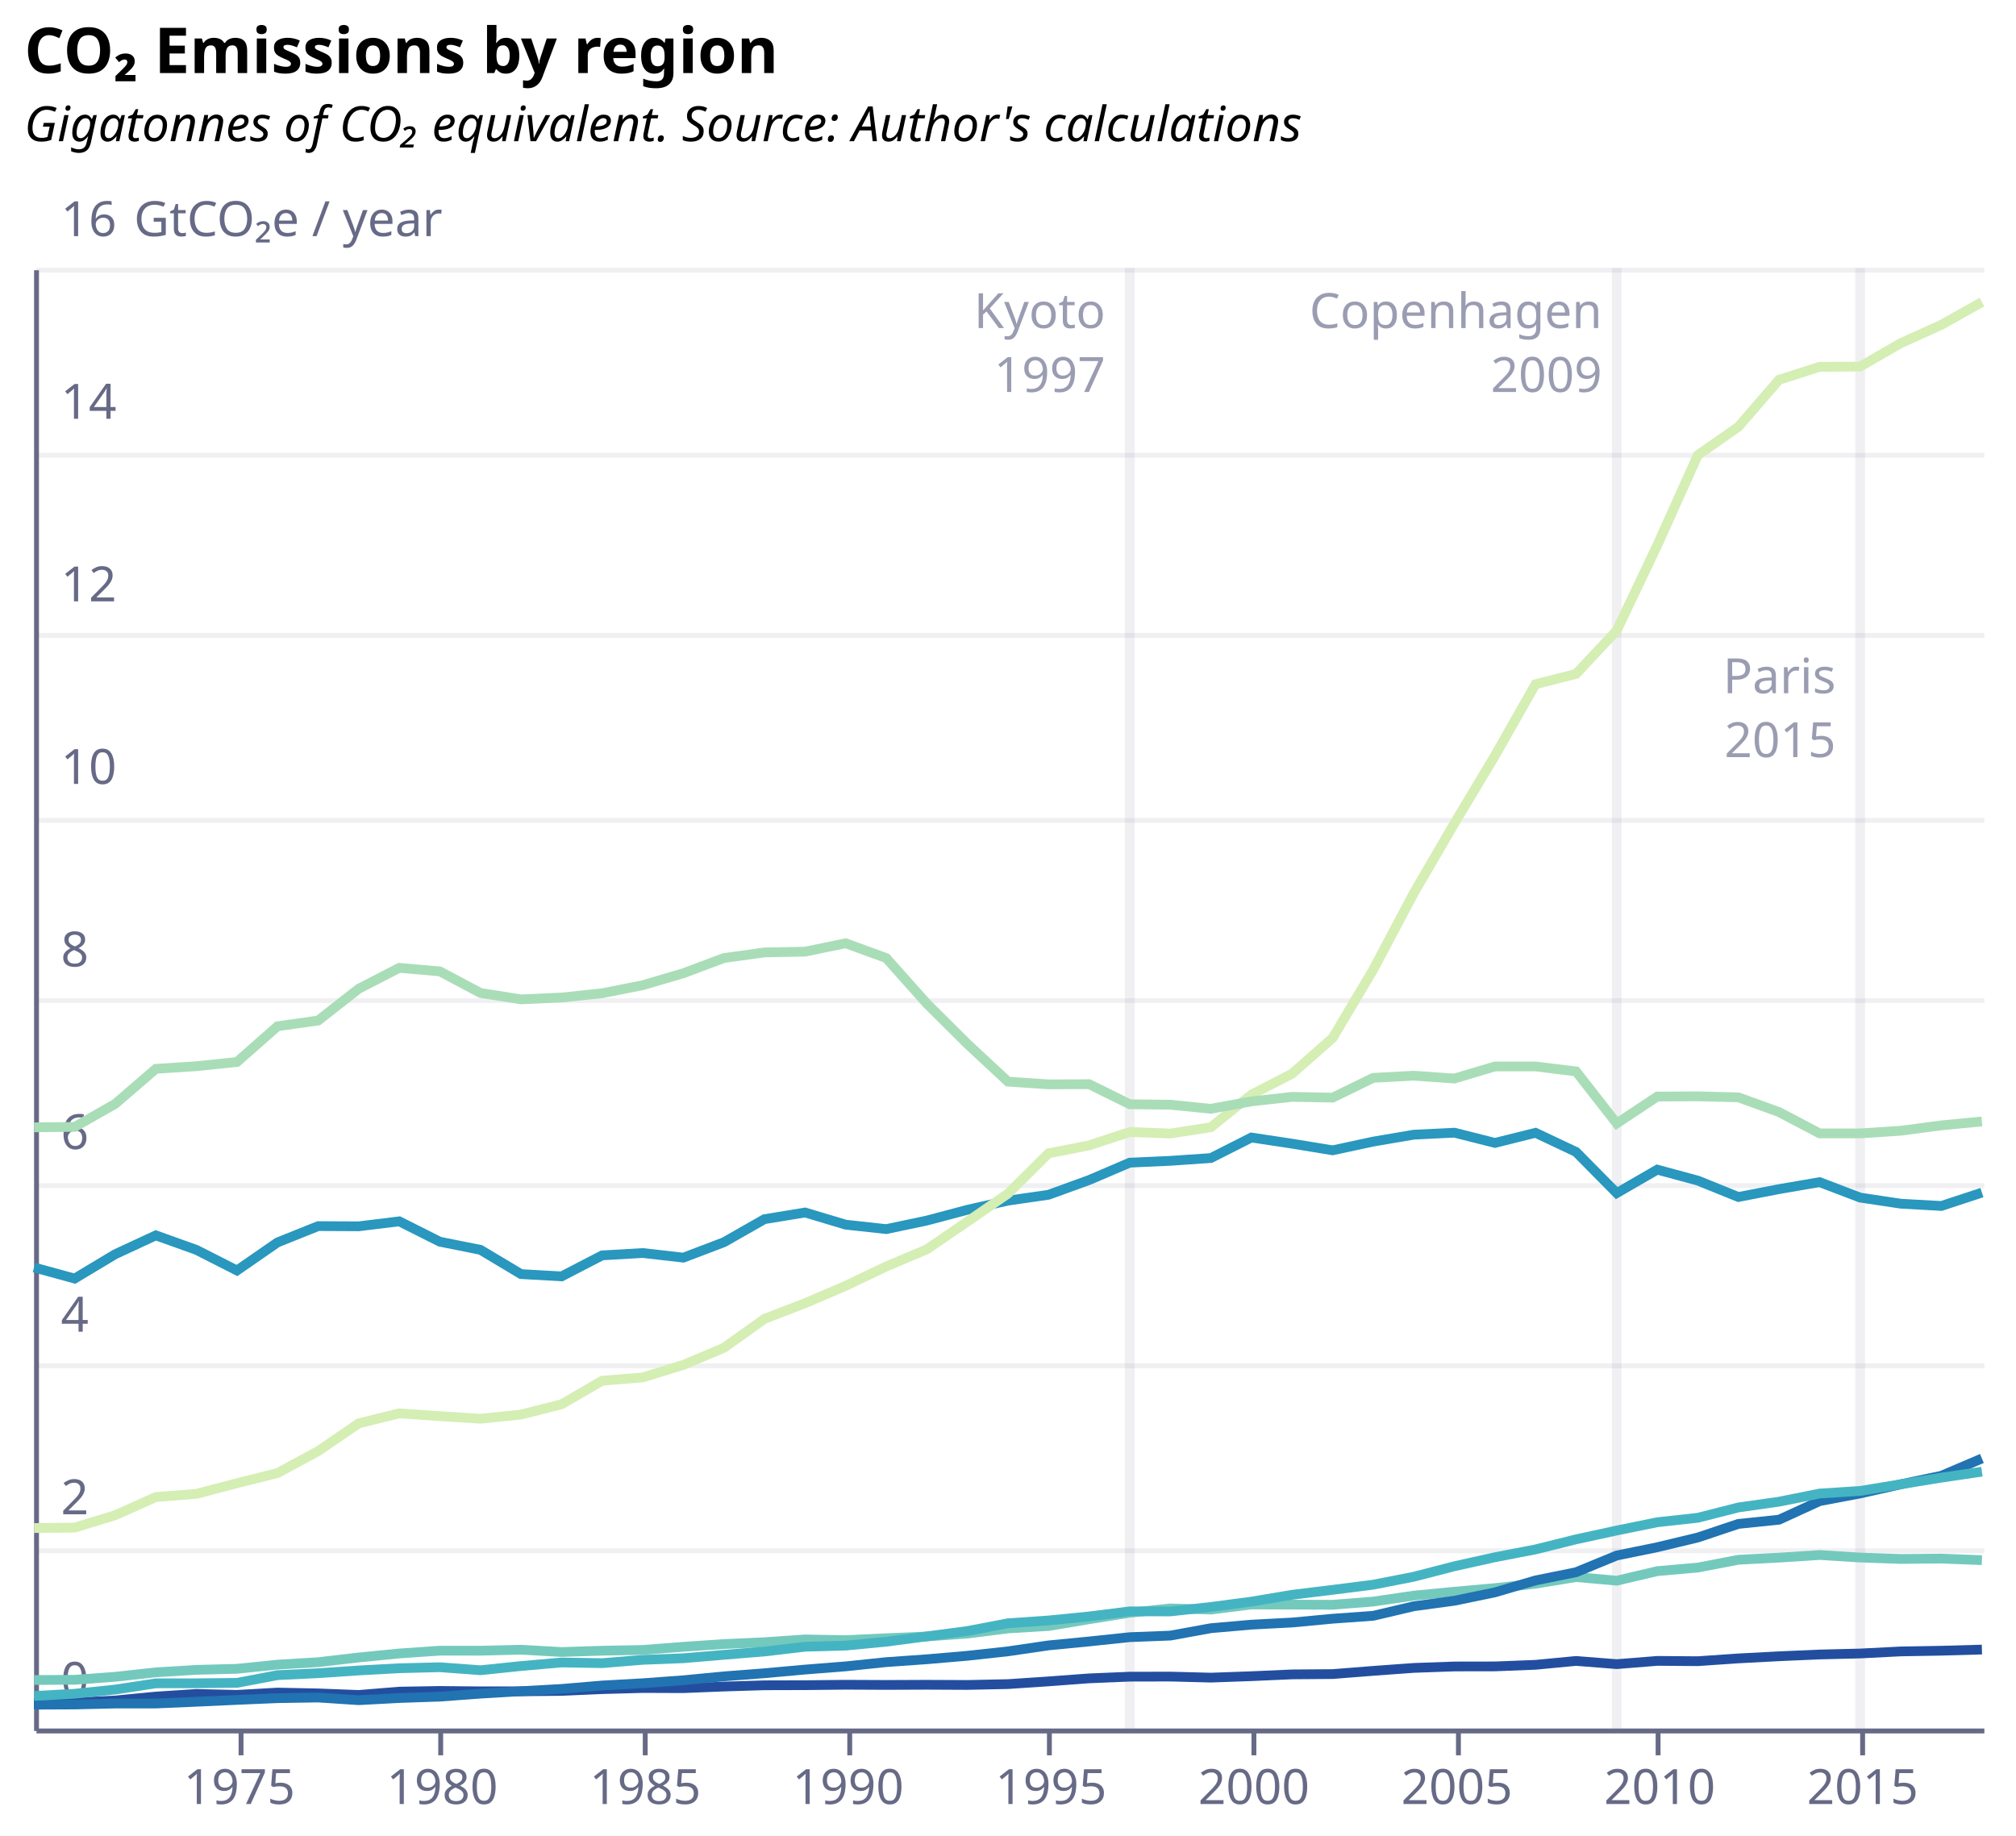
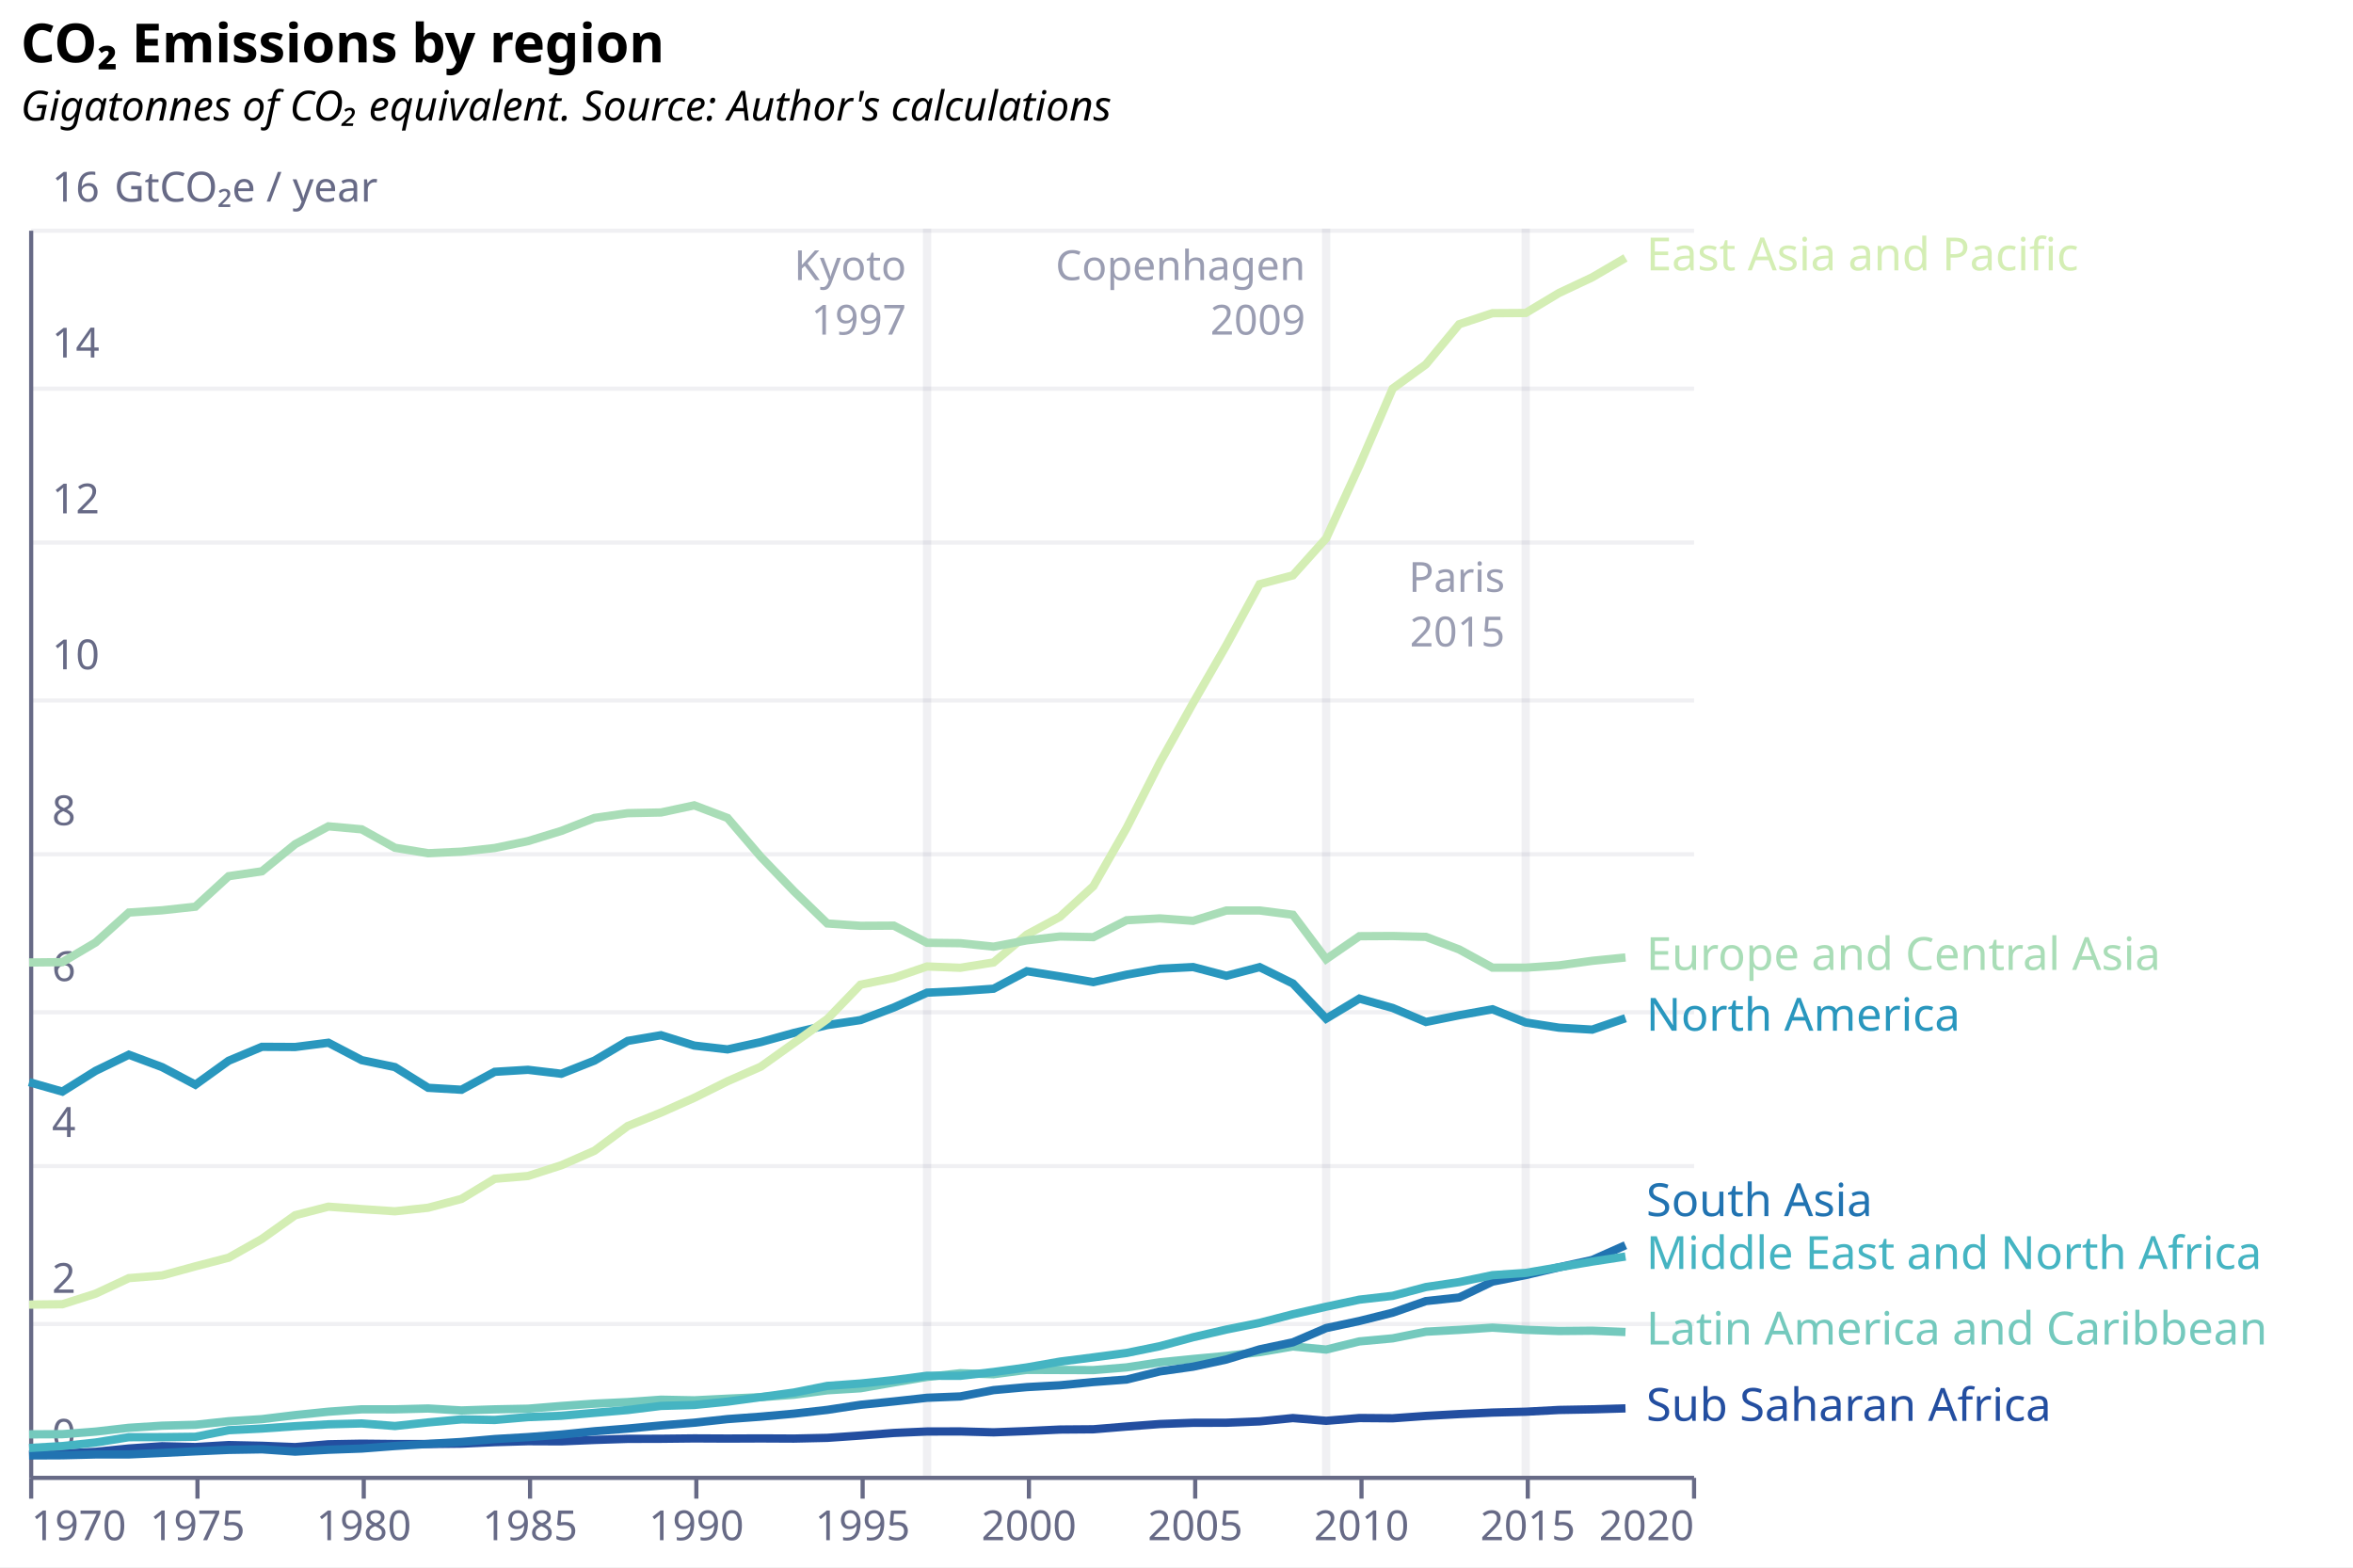
- <svg xmlns="http://www.w3.org/2000/svg" version="1.1" class="marks" width="414" height="377" viewBox="0 0 414 377">
-   <rect width="414" height="377" fill="white" />
+ <svg xmlns="http://www.w3.org/2000/svg" version="1.1" class="marks" width="566" height="377" viewBox="0 0 566 377">
+   <rect width="566" height="377" fill="white" />
  <g fill="none" stroke-miterlimit="10" transform="translate(7,55)">
    <g class="mark-group role-frame root" role="graphics-object" aria-roledescription="group mark container">
      <g transform="translate(0,0)">
        <path class="background" aria-hidden="true" d="M0,0h400v300h-400Z" />
        <g>
          <g class="mark-group role-axis" aria-hidden="true">
            <g transform="translate(0.5,0.5)">
              <path class="background" aria-hidden="true" d="M0,0h0v0h0Z" pointer-events="none" />
              <g>
                <g class="mark-rule role-axis-grid" pointer-events="none">
                  <line transform="translate(0,300)" x2="400" y2="0" stroke="#676A86" stroke-opacity="0.1" stroke-width="1" opacity="1" />
                  <line transform="translate(0,263)" x2="400" y2="0" stroke="#676A86" stroke-opacity="0.1" stroke-width="1" opacity="1" />
                  <line transform="translate(0,225)" x2="400" y2="0" stroke="#676A86" stroke-opacity="0.1" stroke-width="1" opacity="1" />
                  <line transform="translate(0,188)" x2="400" y2="0" stroke="#676A86" stroke-opacity="0.1" stroke-width="1" opacity="1" />
                  <line transform="translate(0,150)" x2="400" y2="0" stroke="#676A86" stroke-opacity="0.1" stroke-width="1" opacity="1" />
                  <line transform="translate(0,113)" x2="400" y2="0" stroke="#676A86" stroke-opacity="0.1" stroke-width="1" opacity="1" />
                  <line transform="translate(0,75)" x2="400" y2="0" stroke="#676A86" stroke-opacity="0.1" stroke-width="1" opacity="1" />
                  <line transform="translate(0,38)" x2="400" y2="0" stroke="#676A86" stroke-opacity="0.1" stroke-width="1" opacity="1" />
                  <line transform="translate(0,0)" x2="400" y2="0" stroke="#676A86" stroke-opacity="0.1" stroke-width="1" opacity="1" />
                </g>
              </g>
              <path class="foreground" aria-hidden="true" d="" pointer-events="none" display="none" />
            </g>
          </g>
-           <g class="mark-group role-axis" role="graphics-symbol" aria-roledescription="axis" aria-label="X-axis for a time scale with values from Thursday, 01 January 1970, 1:00:00 AM to Monday, 01 January 2018, 12:00:00 AM">
+           <g class="mark-group role-axis" role="graphics-symbol" aria-roledescription="axis" aria-label="X-axis for a linear scale with values from 1970 to 2020">
            <g transform="translate(0.5,300.5)">
              <path class="background" aria-hidden="true" d="M0,0h0v0h0Z" pointer-events="none" />
              <g>
                <g class="mark-rule role-axis-tick" pointer-events="none">
-                   <line transform="translate(42,0)" x2="0" y2="5" stroke="#676A86" stroke-width="1" opacity="1" />
-                   <line transform="translate(83,0)" x2="0" y2="5" stroke="#676A86" stroke-width="1" opacity="1" />
-                   <line transform="translate(125,0)" x2="0" y2="5" stroke="#676A86" stroke-width="1" opacity="1" />
-                   <line transform="translate(167,0)" x2="0" y2="5" stroke="#676A86" stroke-width="1" opacity="1" />
-                   <line transform="translate(208,0)" x2="0" y2="5" stroke="#676A86" stroke-width="1" opacity="1" />
-                   <line transform="translate(250,0)" x2="0" y2="5" stroke="#676A86" stroke-width="1" opacity="1" />
-                   <line transform="translate(292,0)" x2="0" y2="5" stroke="#676A86" stroke-width="1" opacity="1" />
-                   <line transform="translate(333,0)" x2="0" y2="5" stroke="#676A86" stroke-width="1" opacity="1" />
-                   <line transform="translate(375,0)" x2="0" y2="5" stroke="#676A86" stroke-width="1" opacity="1" />
+                   <line transform="translate(0,0)" x2="0" y2="5" stroke="#676A86" stroke-width="1" opacity="1" />
+                   <line transform="translate(40,0)" x2="0" y2="5" stroke="#676A86" stroke-width="1" opacity="1" />
+                   <line transform="translate(80,0)" x2="0" y2="5" stroke="#676A86" stroke-width="1" opacity="1" />
+                   <line transform="translate(120,0)" x2="0" y2="5" stroke="#676A86" stroke-width="1" opacity="1" />
+                   <line transform="translate(160,0)" x2="0" y2="5" stroke="#676A86" stroke-width="1" opacity="1" />
+                   <line transform="translate(200,0)" x2="0" y2="5" stroke="#676A86" stroke-width="1" opacity="1" />
+                   <line transform="translate(240,0)" x2="0" y2="5" stroke="#676A86" stroke-width="1" opacity="1" />
+                   <line transform="translate(280,0)" x2="0" y2="5" stroke="#676A86" stroke-width="1" opacity="1" />
+                   <line transform="translate(320,0)" x2="0" y2="5" stroke="#676A86" stroke-width="1" opacity="1" />
+                   <line transform="translate(360,0)" x2="0" y2="5" stroke="#676A86" stroke-width="1" opacity="1" />
+                   <line transform="translate(400,0)" x2="0" y2="5" stroke="#676A86" stroke-width="1" opacity="1" />
                </g>
                <g class="mark-text role-axis-label" pointer-events="none">
-                   <text text-anchor="middle" transform="translate(41.66096,15)" font-family="sans-serif" font-size="10px" fill="#676A86" opacity="1">1975</text>
-                   <text text-anchor="middle" transform="translate(83.32193,15)" font-family="sans-serif" font-size="10px" fill="#676A86" opacity="1">1980</text>
-                   <text text-anchor="middle" transform="translate(125.0057,15)" font-family="sans-serif" font-size="10px" fill="#676A86" opacity="1">1985</text>
-                   <text text-anchor="middle" transform="translate(166.6667,15)" font-family="sans-serif" font-size="10px" fill="#676A86" opacity="1">1990</text>
-                   <text text-anchor="middle" transform="translate(208.3276,15)" font-family="sans-serif" font-size="10px" fill="#676A86" opacity="1">1995</text>
-                   <text text-anchor="middle" transform="translate(249.9886,15)" font-family="sans-serif" font-size="10px" fill="#676A86" opacity="1">2000</text>
-                   <text text-anchor="middle" transform="translate(291.6724,15)" font-family="sans-serif" font-size="10px" fill="#676A86" opacity="1">2005</text>
-                   <text text-anchor="middle" transform="translate(333.3333,15)" font-family="sans-serif" font-size="10px" fill="#676A86" opacity="1">2010</text>
-                   <text text-anchor="middle" transform="translate(374.9943,15)" font-family="sans-serif" font-size="10px" fill="#676A86" opacity="1">2015</text>
+                   <text text-anchor="start" transform="translate(0,15)" font-family="sans-serif" font-size="10px" fill="#676A86" opacity="1">1970</text>
+                   <text text-anchor="middle" transform="translate(40,15)" font-family="sans-serif" font-size="10px" fill="#676A86" opacity="1">1975</text>
+                   <text text-anchor="middle" transform="translate(80,15)" font-family="sans-serif" font-size="10px" fill="#676A86" opacity="1">1980</text>
+                   <text text-anchor="middle" transform="translate(120,15)" font-family="sans-serif" font-size="10px" fill="#676A86" opacity="1">1985</text>
+                   <text text-anchor="middle" transform="translate(160,15)" font-family="sans-serif" font-size="10px" fill="#676A86" opacity="1">1990</text>
+                   <text text-anchor="middle" transform="translate(200,15)" font-family="sans-serif" font-size="10px" fill="#676A86" opacity="1">1995</text>
+                   <text text-anchor="middle" transform="translate(240,15)" font-family="sans-serif" font-size="10px" fill="#676A86" opacity="1">2000</text>
+                   <text text-anchor="middle" transform="translate(280,15)" font-family="sans-serif" font-size="10px" fill="#676A86" opacity="1">2005</text>
+                   <text text-anchor="middle" transform="translate(320,15)" font-family="sans-serif" font-size="10px" fill="#676A86" opacity="1">2010</text>
+                   <text text-anchor="middle" transform="translate(360,15)" font-family="sans-serif" font-size="10px" fill="#676A86" opacity="1">2015</text>
+                   <text text-anchor="end" transform="translate(400,15)" font-family="sans-serif" font-size="10px" fill="#676A86" opacity="1">2020</text>
                </g>
                <g class="mark-rule role-axis-domain" pointer-events="none">
                  <line transform="translate(0,0)" x2="400" y2="0" stroke="#676A86" stroke-width="1" opacity="1" />
                </g>
              </g>
              <path class="foreground" aria-hidden="true" d="" pointer-events="none" display="none" />
            </g>
          </g>
          <g class="mark-group role-axis" role="graphics-symbol" aria-roledescription="axis" aria-label="Y-axis titled 'GtCO₂e / year' for a linear scale with values from 0 to 16">
            <g transform="translate(0.5,0.5)">
              <path class="background" aria-hidden="true" d="M0,0h0v0h0Z" pointer-events="none" />
              <g>
                <g class="mark-text role-axis-label" pointer-events="none">
                  <text text-anchor="start" transform="translate(5,293)" font-family="sans-serif" font-size="10px" fill="#676A86" opacity="1">0</text>
                  <text text-anchor="start" transform="translate(5,255.5)" font-family="sans-serif" font-size="10px" fill="#676A86" opacity="1">2</text>
                  <text text-anchor="start" transform="translate(5,218)" font-family="sans-serif" font-size="10px" fill="#676A86" opacity="1">4</text>
                  <text text-anchor="start" transform="translate(5,180.5)" font-family="sans-serif" font-size="10px" fill="#676A86" opacity="1">6</text>
                  <text text-anchor="start" transform="translate(5,143)" font-family="sans-serif" font-size="10px" fill="#676A86" opacity="1">8</text>
                  <text text-anchor="start" transform="translate(5,105.5)" font-family="sans-serif" font-size="10px" fill="#676A86" opacity="1">10</text>
                  <text text-anchor="start" transform="translate(5,68)" font-family="sans-serif" font-size="10px" fill="#676A86" opacity="1">12</text>
                  <text text-anchor="start" transform="translate(5,30.5)" font-family="sans-serif" font-size="10px" fill="#676A86" opacity="1">14</text>
                  <text text-anchor="start" transform="translate(5,-7)" font-family="sans-serif" font-size="10px" fill="#676A86" opacity="1">16</text>
                </g>
                <g class="mark-rule role-axis-domain" pointer-events="none">
                  <line transform="translate(0,300)" x2="0" y2="-300" stroke="#676A86" stroke-width="1" opacity="1" />
                </g>
                <g class="mark-text role-axis-title" pointer-events="none">
                  <text text-anchor="start" transform="translate(20,-7)" font-family="sans-serif" font-size="10px" font-weight="normal" fill="#676A86" opacity="1">GtCO₂e / year</text>
                </g>
              </g>
              <path class="foreground" aria-hidden="true" d="" pointer-events="none" display="none" />
            </g>
          </g>
          <g class="mark-rule role-mark layer_0_marks" role="graphics-object" aria-roledescription="rule mark container">
-             <line aria-label="Lines: Jan 01, 1997" role="graphics-symbol" aria-roledescription="rule mark" transform="translate(225.0057,0)" x2="0" y2="300" stroke="#676A86" stroke-width="2" opacity="0.1" />
-             <line aria-label="Lines: Jan 01, 2009" role="graphics-symbol" aria-roledescription="rule mark" transform="translate(325.0057,0)" x2="0" y2="300" stroke="#676A86" stroke-width="2" opacity="0.1" />
-             <line aria-label="Lines: Jan 01, 2015" role="graphics-symbol" aria-roledescription="rule mark" transform="translate(374.9943,0)" x2="0" y2="300" stroke="#676A86" stroke-width="2" opacity="0.1" />
+             <line aria-label="x: 1997" role="graphics-symbol" aria-roledescription="rule mark" transform="translate(216,0)" x2="0" y2="300" stroke="#676A86" stroke-width="2" opacity="0.1" />
+             <line aria-label="x: 2009" role="graphics-symbol" aria-roledescription="rule mark" transform="translate(312,0)" x2="0" y2="300" stroke="#676A86" stroke-width="2" opacity="0.1" />
+             <line aria-label="x: 2015" role="graphics-symbol" aria-roledescription="rule mark" transform="translate(360,0)" x2="0" y2="300" stroke="#676A86" stroke-width="2" opacity="0.1" />
          </g>
          <g class="mark-group role-scope layer_1_pathgroup" role="graphics-object" aria-roledescription="group mark container">
            <g transform="translate(0,0)">
              <path class="background" aria-hidden="true" d="M0,0h400v300h-400Z" />
              <g>
                <g class="mark-line role-mark layer_1_marks" role="graphics-object" aria-roledescription="line mark container">
-                   <path aria-label="Region: Sub Saharan Africa; Year: Jan 01, 1970; m: 0.2714065" role="graphics-symbol" aria-roledescription="line mark" d="M0,294.911L8.328,294.658L16.655,294.242L25.006,293.436L33.333,292.893L41.661,293.087L49.989,292.615L58.339,292.785L66.667,293.104L74.994,292.422L83.322,292.279L91.672,292.36L100,292.358L108.328,292.269L116.655,291.908L125.006,291.678L133.333,291.71L141.661,291.375L149.989,291.118L158.339,291.096L166.667,291.007L174.994,291.046L183.322,291.012L191.672,291.051L200,290.874L208.328,290.317L216.655,289.696L225.006,289.349L233.333,289.33L241.661,289.546L249.989,289.25L258.339,288.878L266.667,288.814L274.994,288.156L283.322,287.55L291.672,287.253L300,287.239L308.328,286.912L316.655,286.117L325.006,286.776L333.333,286.107L341.661,286.17L349.989,285.597L358.339,285.157L366.667,284.794L374.994,284.588L383.322,284.163L391.672,284.018L400,283.782" stroke="rgb(35, 78, 160)" stroke-width="2" />
-                 </g>
-               </g>
-               <path class="foreground" aria-hidden="true" d="" display="none" />
-             </g>
-             <g transform="translate(0,0)">
-               <path class="background" aria-hidden="true" d="M0,0h400v300h-400Z" />
-               <g>
-                 <g class="mark-line role-mark layer_1_marks" role="graphics-object" aria-roledescription="line mark container">
-                   <path aria-label="Region: Latin America and Caribbean; Year: Jan 01, 1970; m: 0.5315656" role="graphics-symbol" aria-roledescription="line mark" d="M0,290.033L8.328,289.992L16.655,289.374L25.006,288.459L33.333,287.949L41.661,287.732L49.989,286.88L58.339,286.375L66.667,285.403L74.994,284.585L83.322,284.011L91.672,284.016L100,283.815L108.328,284.284L116.655,284.019L125.006,283.865L133.333,283.215L141.661,282.652L149.989,282.274L158.339,281.698L166.667,281.852L174.994,281.452L183.322,281.093L191.672,280.496L200,279.437L208.328,278.942L216.655,277.545L225.006,276.214L233.333,275.337L241.661,275.566L249.989,274.521L258.339,274.552L266.667,274.581L274.994,273.926L283.322,272.708L291.672,271.903L300,271.163L308.328,270.26L316.655,268.889L325.006,269.637L333.333,267.675L341.661,266.941L349.989,265.338L358.339,264.902L366.667,264.362L374.994,264.885L383.322,265.172L391.672,265.098L400,265.42" stroke="rgb(116, 201, 189)" stroke-width="2" />
-                 </g>
-               </g>
-               <path class="foreground" aria-hidden="true" d="" display="none" />
-             </g>
-             <g transform="translate(0,0)">
-               <path class="background" aria-hidden="true" d="M0,0h400v300h-400Z" />
-               <g>
-                 <g class="mark-line role-mark layer_1_marks" role="graphics-object" aria-roledescription="line mark container">
-                   <path aria-label="Region: North America; Year: Jan 01, 1970; m: 5.050316" role="graphics-symbol" aria-roledescription="line mark" d="M0,205.307L8.328,207.585L16.655,202.59L25.006,198.715L33.333,201.697L41.661,205.926L49.989,200.163L58.339,196.814L66.667,196.857L74.994,195.835L83.322,200.018L91.672,201.69L100,206.671L108.328,207.139L116.655,202.825L125.006,202.341L133.333,203.292L141.661,200.127L149.989,195.388L158.339,194.019L166.667,196.518L174.994,197.431L183.322,195.677L191.672,193.461L200,191.581L208.328,190.378L216.655,187.354L225.006,183.783L233.333,183.407L241.661,182.835L249.989,178.619L258.339,179.883L266.667,181.247L274.994,179.457L283.322,178.037L291.672,177.627L300,179.727L308.328,177.651L316.655,181.582L325.006,190.033L333.333,185.218L341.661,187.467L349.989,190.833L358.339,189.218L366.667,187.781L374.994,190.956L383.322,192.208L391.672,192.676L400,189.934" stroke="rgb(41, 151, 190)" stroke-width="2" />
-                 </g>
-               </g>
-               <path class="foreground" aria-hidden="true" d="" display="none" />
-             </g>
-             <g transform="translate(0,0)">
-               <path class="background" aria-hidden="true" d="M0,0h400v300h-400Z" />
-               <g>
-                 <g class="mark-line role-mark layer_1_marks" role="graphics-object" aria-roledescription="line mark container">
-                   <path aria-label="Region: East Asia and Pacific; Year: Jan 01, 1970; m: 2.196186" role="graphics-symbol" aria-roledescription="line mark" d="M0,258.822L8.328,258.736L16.655,256.187L25.006,252.453L33.333,251.804L41.661,249.617L49.989,247.533L58.339,243.02L66.667,237.325L74.994,235.266L83.322,235.849L91.672,236.377L100,235.519L108.328,233.401L116.655,228.564L125.006,227.888L133.333,225.316L141.661,221.813L149.989,215.864L158.339,212.64L166.667,209.079L174.994,205.1L183.322,201.587L191.672,195.88L200,190.134L208.328,181.862L216.655,180.23L225.006,177.485L233.333,177.801L241.661,176.511L249.989,169.818L258.339,165.511L266.667,158.172L274.994,144.167L283.322,128.447L291.672,114.099L300,100.198L308.328,85.527L316.655,83.403L325.006,74.495L333.333,56.984L341.661,38.472L349.989,32.652L358.339,22.997L366.667,20.337L374.994,20.286L383.322,15.481L391.672,11.713L400,7.036" stroke="rgb(212, 238, 180)" stroke-width="2" />
-                 </g>
-               </g>
-               <path class="foreground" aria-hidden="true" d="" display="none" />
-             </g>
-             <g transform="translate(0,0)">
-               <path class="background" aria-hidden="true" d="M0,0h400v300h-400Z" />
-               <g>
-                 <g class="mark-line role-mark layer_1_marks" role="graphics-object" aria-roledescription="line mark container">
-                   <path aria-label="Region: Europe and Central Asia; Year: Jan 01, 1970; m: 6.5852" role="graphics-symbol" aria-roledescription="line mark" d="M0,176.528L8.328,176.445L16.655,171.713L25.006,164.512L33.333,163.974L41.661,163.105L49.989,155.772L58.339,154.59L66.667,148.066L74.994,143.776L83.322,144.498L91.672,148.932L100,150.243L108.328,149.867L116.655,148.989L125.006,147.332L133.333,144.881L141.661,141.756L149.989,140.609L158.339,140.442L166.667,138.728L174.994,141.762L183.322,151.106L191.672,159.404L200,167.139L208.328,167.704L216.655,167.663L225.006,171.79L233.333,171.883L241.661,172.721L249.989,171.198L258.339,170.269L266.667,170.428L274.994,166.367L283.322,165.92L291.672,166.505L300,164.023L308.328,164.016L316.655,165.049L325.006,175.727L333.333,170.206L341.661,170.161L349.989,170.367L358.339,173.392L366.667,177.769L374.994,177.772L383.322,177.228L391.672,176.126L400,175.32" stroke="rgb(169, 221, 183)" stroke-width="2" />
-                 </g>
-               </g>
-               <path class="foreground" aria-hidden="true" d="" display="none" />
-             </g>
-             <g transform="translate(0,0)">
-               <path class="background" aria-hidden="true" d="M0,0h400v300h-400Z" />
-               <g>
-                 <g class="mark-line role-mark layer_1_marks" role="graphics-object" aria-roledescription="line mark container">
-                   <path aria-label="Region: South Asia; Year: Jan 01, 1970; m: 0.2614283" role="graphics-symbol" aria-roledescription="line mark" d="M0,295.098L8.328,295.061L16.655,294.864L25.006,294.86L33.333,294.501L41.661,294.119L49.989,293.764L58.339,293.63L66.667,294.181L74.994,293.733L83.322,293.447L91.672,292.834L100,292.336L108.328,291.867L116.655,291.164L125.006,290.697L133.333,290.087L141.661,289.285L149.989,288.644L158.339,287.889L166.667,287.229L174.994,286.362L183.322,285.774L191.672,285.057L200,284.145L208.328,282.924L216.655,282.116L225.006,281.236L233.333,280.913L241.661,279.394L249.989,278.666L258.339,278.226L266.667,277.446L274.994,276.849L283.322,274.885L291.672,273.755L300,272.03L308.328,269.582L316.655,267.894L325.006,264.466L333.333,262.764L341.661,260.765L349.989,257.973L358.339,257.112L366.667,253.295L374.994,251.721L383.322,249.844L391.672,248.086L400,244.537" stroke="rgb(33, 115, 177)" stroke-width="2" />
-                 </g>
-               </g>
-               <path class="foreground" aria-hidden="true" d="" display="none" />
-             </g>
-             <g transform="translate(0,0)">
-               <path class="background" aria-hidden="true" d="M0,0h400v300h-400Z" />
-               <g>
-                 <g class="mark-line role-mark layer_1_marks" role="graphics-object" aria-roledescription="line mark container">
-                   <path aria-label="Region: Middle East and North Africa; Year: Jan 01, 1970; m: 0.3567005" role="graphics-symbol" aria-roledescription="line mark" d="M0,293.312L8.328,292.856L16.655,291.997L25.006,290.717L33.333,290.708L41.661,290.616L49.989,289.038L58.339,288.638L66.667,288.072L74.994,287.618L83.322,287.41L91.672,288.028L100,287.164L108.328,286.432L116.655,286.574L125.006,285.887L133.333,285.563L141.661,284.858L149.989,284.179L158.339,283.194L166.667,282.966L174.994,282.168L183.322,281.073L191.672,279.973L200,278.382L208.328,277.806L216.655,276.979L225.006,275.934L233.333,275.948L241.661,275.034L249.989,273.935L258.339,272.53L266.667,271.515L274.994,270.455L283.322,268.825L291.672,266.669L300,264.819L308.328,263.212L316.655,261.143L325.006,259.328L333.333,257.631L341.661,256.715L349.989,254.595L358.339,253.409L366.667,251.74L374.994,251.199L383.322,249.832L391.672,248.473L400,247.25" stroke="rgb(69, 180, 194)" stroke-width="2" />
-                 </g>
-               </g>
-               <path class="foreground" aria-hidden="true" d="" display="none" />
-             </g>
-           </g>
-           <g class="mark-text role-mark layer_2_marks" role="graphics-object" aria-roledescription="text mark container" />
-           <g class="mark-text role-mark layer_3_marks" role="graphics-object" aria-roledescription="text mark container" />
+                   <path aria-label="Region: Sub Saharan Africa; Year: 1970; m: 0.2714065" role="graphics-symbol" aria-roledescription="line mark" d="M0,294.911L8,294.658L16,294.242L24,293.436L32,292.893L40,293.087L48,292.615L56,292.785L64,293.104L72,292.422L80,292.279L88,292.36L96,292.358L104,292.269L112,291.908L120,291.678L128,291.71L136,291.375L144,291.118L152,291.096L160,291.007L168,291.046L176,291.012L184,291.051L192,290.874L200,290.317L208,289.696L216,289.349L224,289.33L232,289.546L240,289.25L248,288.878L256,288.814L264,288.156L272,287.55L280,287.253L288,287.239L296,286.912L304,286.117L312,286.776L320,286.107L328,286.17L336,285.597L344,285.157L352,284.794L360,284.588L368,284.163L376,284.018L384,283.782" stroke="rgb(35, 78, 160)" stroke-width="2" />
+                 </g>
+               </g>
+               <path class="foreground" aria-hidden="true" d="" display="none" />
+             </g>
+             <g transform="translate(0,0)">
+               <path class="background" aria-hidden="true" d="M0,0h400v300h-400Z" />
+               <g>
+                 <g class="mark-line role-mark layer_1_marks" role="graphics-object" aria-roledescription="line mark container">
+                   <path aria-label="Region: Latin America and Caribbean; Year: 1970; m: 0.5315656" role="graphics-symbol" aria-roledescription="line mark" d="M0,290.033L8,289.992L16,289.374L24,288.459L32,287.949L40,287.732L48,286.88L56,286.375L64,285.403L72,284.585L80,284.011L88,284.016L96,283.815L104,284.284L112,284.019L120,283.865L128,283.215L136,282.652L144,282.274L152,281.698L160,281.852L168,281.452L176,281.093L184,280.496L192,279.437L200,278.942L208,277.545L216,276.214L224,275.337L232,275.566L240,274.521L248,274.552L256,274.581L264,273.926L272,272.708L280,271.903L288,271.163L296,270.26L304,268.889L312,269.637L320,267.675L328,266.941L336,265.338L344,264.902L352,264.362L360,264.885L368,265.172L376,265.098L384,265.42" stroke="rgb(116, 201, 189)" stroke-width="2" />
+                 </g>
+               </g>
+               <path class="foreground" aria-hidden="true" d="" display="none" />
+             </g>
+             <g transform="translate(0,0)">
+               <path class="background" aria-hidden="true" d="M0,0h400v300h-400Z" />
+               <g>
+                 <g class="mark-line role-mark layer_1_marks" role="graphics-object" aria-roledescription="line mark container">
+                   <path aria-label="Region: North America; Year: 1970; m: 5.050316" role="graphics-symbol" aria-roledescription="line mark" d="M0,205.307L8,207.585L16,202.59L24,198.715L32,201.697L40,205.926L48,200.163L56,196.814L64,196.857L72,195.835L80,200.018L88,201.69L96,206.671L104,207.139L112,202.825L120,202.341L128,203.292L136,200.127L144,195.388L152,194.019L160,196.518L168,197.431L176,195.677L184,193.461L192,191.581L200,190.378L208,187.354L216,183.783L224,183.407L232,182.835L240,178.619L248,179.883L256,181.247L264,179.457L272,178.037L280,177.627L288,179.727L296,177.651L304,181.582L312,190.033L320,185.218L328,187.467L336,190.833L344,189.218L352,187.781L360,190.956L368,192.208L376,192.676L384,189.934" stroke="rgb(41, 151, 190)" stroke-width="2" />
+                 </g>
+               </g>
+               <path class="foreground" aria-hidden="true" d="" display="none" />
+             </g>
+             <g transform="translate(0,0)">
+               <path class="background" aria-hidden="true" d="M0,0h400v300h-400Z" />
+               <g>
+                 <g class="mark-line role-mark layer_1_marks" role="graphics-object" aria-roledescription="line mark container">
+                   <path aria-label="Region: East Asia and Pacific; Year: 1970; m: 2.196186" role="graphics-symbol" aria-roledescription="line mark" d="M0,258.822L8,258.736L16,256.187L24,252.453L32,251.804L40,249.617L48,247.533L56,243.02L64,237.325L72,235.266L80,235.849L88,236.377L96,235.519L104,233.401L112,228.564L120,227.888L128,225.316L136,221.813L144,215.864L152,212.64L160,209.079L168,205.1L176,201.587L184,195.88L192,190.134L200,181.862L208,180.23L216,177.485L224,177.801L232,176.511L240,169.818L248,165.511L256,158.172L264,144.167L272,128.447L280,114.099L288,100.198L296,85.527L304,83.403L312,74.495L320,56.984L328,38.472L336,32.652L344,22.997L352,20.337L360,20.286L368,15.481L376,11.713L384,7.036" stroke="rgb(212, 238, 180)" stroke-width="2" />
+                 </g>
+               </g>
+               <path class="foreground" aria-hidden="true" d="" display="none" />
+             </g>
+             <g transform="translate(0,0)">
+               <path class="background" aria-hidden="true" d="M0,0h400v300h-400Z" />
+               <g>
+                 <g class="mark-line role-mark layer_1_marks" role="graphics-object" aria-roledescription="line mark container">
+                   <path aria-label="Region: Europe and Central Asia; Year: 1970; m: 6.5852" role="graphics-symbol" aria-roledescription="line mark" d="M0,176.528L8,176.445L16,171.713L24,164.512L32,163.974L40,163.105L48,155.772L56,154.59L64,148.066L72,143.776L80,144.498L88,148.932L96,150.243L104,149.867L112,148.989L120,147.332L128,144.881L136,141.756L144,140.609L152,140.442L160,138.728L168,141.762L176,151.106L184,159.404L192,167.139L200,167.704L208,167.663L216,171.79L224,171.883L232,172.721L240,171.198L248,170.269L256,170.428L264,166.367L272,165.92L280,166.505L288,164.023L296,164.016L304,165.049L312,175.727L320,170.206L328,170.161L336,170.367L344,173.392L352,177.769L360,177.772L368,177.228L376,176.126L384,175.32" stroke="rgb(169, 221, 183)" stroke-width="2" />
+                 </g>
+               </g>
+               <path class="foreground" aria-hidden="true" d="" display="none" />
+             </g>
+             <g transform="translate(0,0)">
+               <path class="background" aria-hidden="true" d="M0,0h400v300h-400Z" />
+               <g>
+                 <g class="mark-line role-mark layer_1_marks" role="graphics-object" aria-roledescription="line mark container">
+                   <path aria-label="Region: South Asia; Year: 1970; m: 0.2614283" role="graphics-symbol" aria-roledescription="line mark" d="M0,295.098L8,295.061L16,294.864L24,294.86L32,294.501L40,294.119L48,293.764L56,293.63L64,294.181L72,293.733L80,293.447L88,292.834L96,292.336L104,291.867L112,291.164L120,290.697L128,290.087L136,289.285L144,288.644L152,287.889L160,287.229L168,286.362L176,285.774L184,285.057L192,284.145L200,282.924L208,282.116L216,281.236L224,280.913L232,279.394L240,278.666L248,278.226L256,277.446L264,276.849L272,274.885L280,273.755L288,272.03L296,269.582L304,267.894L312,264.466L320,262.764L328,260.765L336,257.973L344,257.112L352,253.295L360,251.721L368,249.844L376,248.086L384,244.537" stroke="rgb(33, 115, 177)" stroke-width="2" />
+                 </g>
+               </g>
+               <path class="foreground" aria-hidden="true" d="" display="none" />
+             </g>
+             <g transform="translate(0,0)">
+               <path class="background" aria-hidden="true" d="M0,0h400v300h-400Z" />
+               <g>
+                 <g class="mark-line role-mark layer_1_marks" role="graphics-object" aria-roledescription="line mark container">
+                   <path aria-label="Region: Middle East and North Africa; Year: 1970; m: 0.3567005" role="graphics-symbol" aria-roledescription="line mark" d="M0,293.312L8,292.856L16,291.997L24,290.717L32,290.708L40,290.616L48,289.038L56,288.638L64,288.072L72,287.618L80,287.41L88,288.028L96,287.164L104,286.432L112,286.574L120,285.887L128,285.563L136,284.858L144,284.179L152,283.194L160,282.966L168,282.168L176,281.073L184,279.973L192,278.382L200,277.806L208,276.979L216,275.934L224,275.948L232,275.034L240,273.935L248,272.53L256,271.515L264,270.455L272,268.825L280,266.669L288,264.819L296,263.212L304,261.143L312,259.328L320,257.631L328,256.715L336,254.595L344,253.409L352,251.74L360,251.199L368,249.832L376,248.473L384,247.25" stroke="rgb(69, 180, 194)" stroke-width="2" />
+                 </g>
+               </g>
+               <path class="foreground" aria-hidden="true" d="" display="none" />
+             </g>
+           </g>
+           <g class="mark-text role-mark layer_2_marks" role="graphics-object" aria-roledescription="text mark container">
+             <text aria-label="Region: Sub Saharan Africa; Year: 2018; m: 0.8649573" role="graphics-symbol" aria-roledescription="text mark" text-anchor="start" transform="translate(389,286.7821)" font-family="sans-serif" font-size="11px" fill="rgb(35, 78, 160)">Sub Saharan Africa</text>
+             <text aria-label="Region: Latin America and Caribbean; Year: 2018; m: 1.84426" role="graphics-symbol" aria-roledescription="text mark" text-anchor="start" transform="translate(389,268.4201)" font-family="sans-serif" font-size="11px" fill="rgb(116, 201, 189)">Latin America and Caribbean</text>
+             <text aria-label="Region: North America; Year: 2018; m: 5.870195" role="graphics-symbol" aria-roledescription="text mark" text-anchor="start" transform="translate(389,192.9338)" font-family="sans-serif" font-size="11px" fill="rgb(41, 151, 190)">North America</text>
+             <text aria-label="Region: East Asia and Pacific; Year: 2018; m: 15.62473" role="graphics-symbol" aria-roledescription="text mark" text-anchor="start" transform="translate(389,10.03631)" font-family="sans-serif" font-size="11px" fill="rgb(212, 238, 180)">East Asia and Pacific</text>
+             <text aria-label="Region: Europe and Central Asia; Year: 2018; m: 6.649626" role="graphics-symbol" aria-roledescription="text mark" text-anchor="start" transform="translate(389,178.3195)" font-family="sans-serif" font-size="11px" fill="rgb(169, 221, 183)">Europe and Central Asia</text>
+             <text aria-label="Region: Middle East and North Africa; Year: 2018; m: 2.813353" role="graphics-symbol" aria-roledescription="text mark" text-anchor="start" transform="translate(389,250.2496)" font-family="sans-serif" font-size="11px" fill="rgb(69, 180, 194)">Middle East and North Africa</text>
+           </g>
+           <g class="mark-text role-mark layer_3_marks" role="graphics-object" aria-roledescription="text mark container">
+             <text aria-label="Region: South Asia; Year: 2018; m: 2.958003" role="graphics-symbol" aria-roledescription="text mark" text-anchor="start" transform="translate(389,237.5374)" font-family="sans-serif" font-size="11px" fill="rgb(33, 115, 177)">South Asia</text>
+           </g>
          <g class="mark-text role-mark layer_4_marks" role="graphics-object" aria-roledescription="text mark container">
-             <text aria-label="t: Kyoto; y: 15.5" role="graphics-symbol" aria-roledescription="text mark" text-anchor="end" transform="translate(220,12.375)" font-family="sans-serif" font-size="10px" fill="#9a9db2">Kyoto</text>
-             <text aria-label="t: 1997; y: 14.8" role="graphics-symbol" aria-roledescription="text mark" text-anchor="end" transform="translate(220,25.5)" font-family="sans-serif" font-size="10px" fill="#9a9db2">1997</text>
+             <text aria-label="t: Kyoto; x: 1997; y: 15.5" role="graphics-symbol" aria-roledescription="text mark" text-anchor="end" transform="translate(211,12.375)" font-family="sans-serif" font-size="10px" fill="#9a9db2">Kyoto</text>
+             <text aria-label="t: 1997; x: 1997; y: 14.8" role="graphics-symbol" aria-roledescription="text mark" text-anchor="end" transform="translate(211,25.5)" font-family="sans-serif" font-size="10px" fill="#9a9db2">1997</text>
          </g>
          <g class="mark-text role-mark layer_5_marks" role="graphics-object" aria-roledescription="text mark container">
-             <text aria-label="t: Copenhagen; y: 15.5" role="graphics-symbol" aria-roledescription="text mark" text-anchor="end" transform="translate(322,12.375)" font-family="sans-serif" font-size="10px" fill="#9a9db2">Copenhagen</text>
-             <text aria-label="t: 2009; y: 14.8" role="graphics-symbol" aria-roledescription="text mark" text-anchor="end" transform="translate(322,25.5)" font-family="sans-serif" font-size="10px" fill="#9a9db2">2009</text>
+             <text aria-label="t: Copenhagen; x: 2009; y: 15.5" role="graphics-symbol" aria-roledescription="text mark" text-anchor="end" transform="translate(307,12.375)" font-family="sans-serif" font-size="10px" fill="#9a9db2">Copenhagen</text>
+             <text aria-label="t: 2009; x: 2009; y: 14.8" role="graphics-symbol" aria-roledescription="text mark" text-anchor="end" transform="translate(307,25.5)" font-family="sans-serif" font-size="10px" fill="#9a9db2">2009</text>
          </g>
          <g class="mark-text role-mark layer_6_marks" role="graphics-object" aria-roledescription="text mark container">
-             <text aria-label="t: Paris; y: 11.5" role="graphics-symbol" aria-roledescription="text mark" text-anchor="end" transform="translate(370,87.375)" font-family="sans-serif" font-size="10px" fill="#9a9db2">Paris</text>
-             <text aria-label="t: 2015; y: 10.8" role="graphics-symbol" aria-roledescription="text mark" text-anchor="end" transform="translate(370,100.5)" font-family="sans-serif" font-size="10px" fill="#9a9db2">2015</text>
+             <text aria-label="t: Paris; x: 2015; y: 11.5" role="graphics-symbol" aria-roledescription="text mark" text-anchor="end" transform="translate(355,87.375)" font-family="sans-serif" font-size="10px" fill="#9a9db2">Paris</text>
+             <text aria-label="t: 2015; x: 2015; y: 10.8" role="graphics-symbol" aria-roledescription="text mark" text-anchor="end" transform="translate(355,100.5)" font-family="sans-serif" font-size="10px" fill="#9a9db2">2015</text>
          </g>
          <g class="mark-group role-title">
            <g transform="translate(-2,-45)">
              <path class="background" aria-hidden="true" d="M0,0h0v0h0Z" pointer-events="none" />
              <g>
                <g class="mark-text role-title-text" role="graphics-symbol" aria-roledescription="title" aria-label="Title text 'CO₂ Emissions by region'" pointer-events="none">
                  <text text-anchor="start" transform="translate(0,5)" font-family="sans-serif" font-size="13px" font-weight="bold" fill="black" opacity="1">CO₂ Emissions by region</text>
                </g>
                <g class="mark-text role-title-subtitle" role="graphics-symbol" aria-roledescription="subtitle" aria-label="Subtitle text 'Gigatonnes of CO₂ equivalent. Source: Author's calculations'" pointer-events="none">
                  <text text-anchor="start" transform="translate(0,19)" font-family="sans-serif" font-size="10px" font-style="italic" fill="#000" opacity="1">Gigatonnes of CO₂ equivalent. Source: Author's calculations</text>
                </g>
              </g>
              <path class="foreground" aria-hidden="true" d="" pointer-events="none" display="none" />
            </g>
          </g>
        </g>
        <path class="foreground" aria-hidden="true" d="" display="none" />
      </g>
    </g>
  </g>
</svg>
